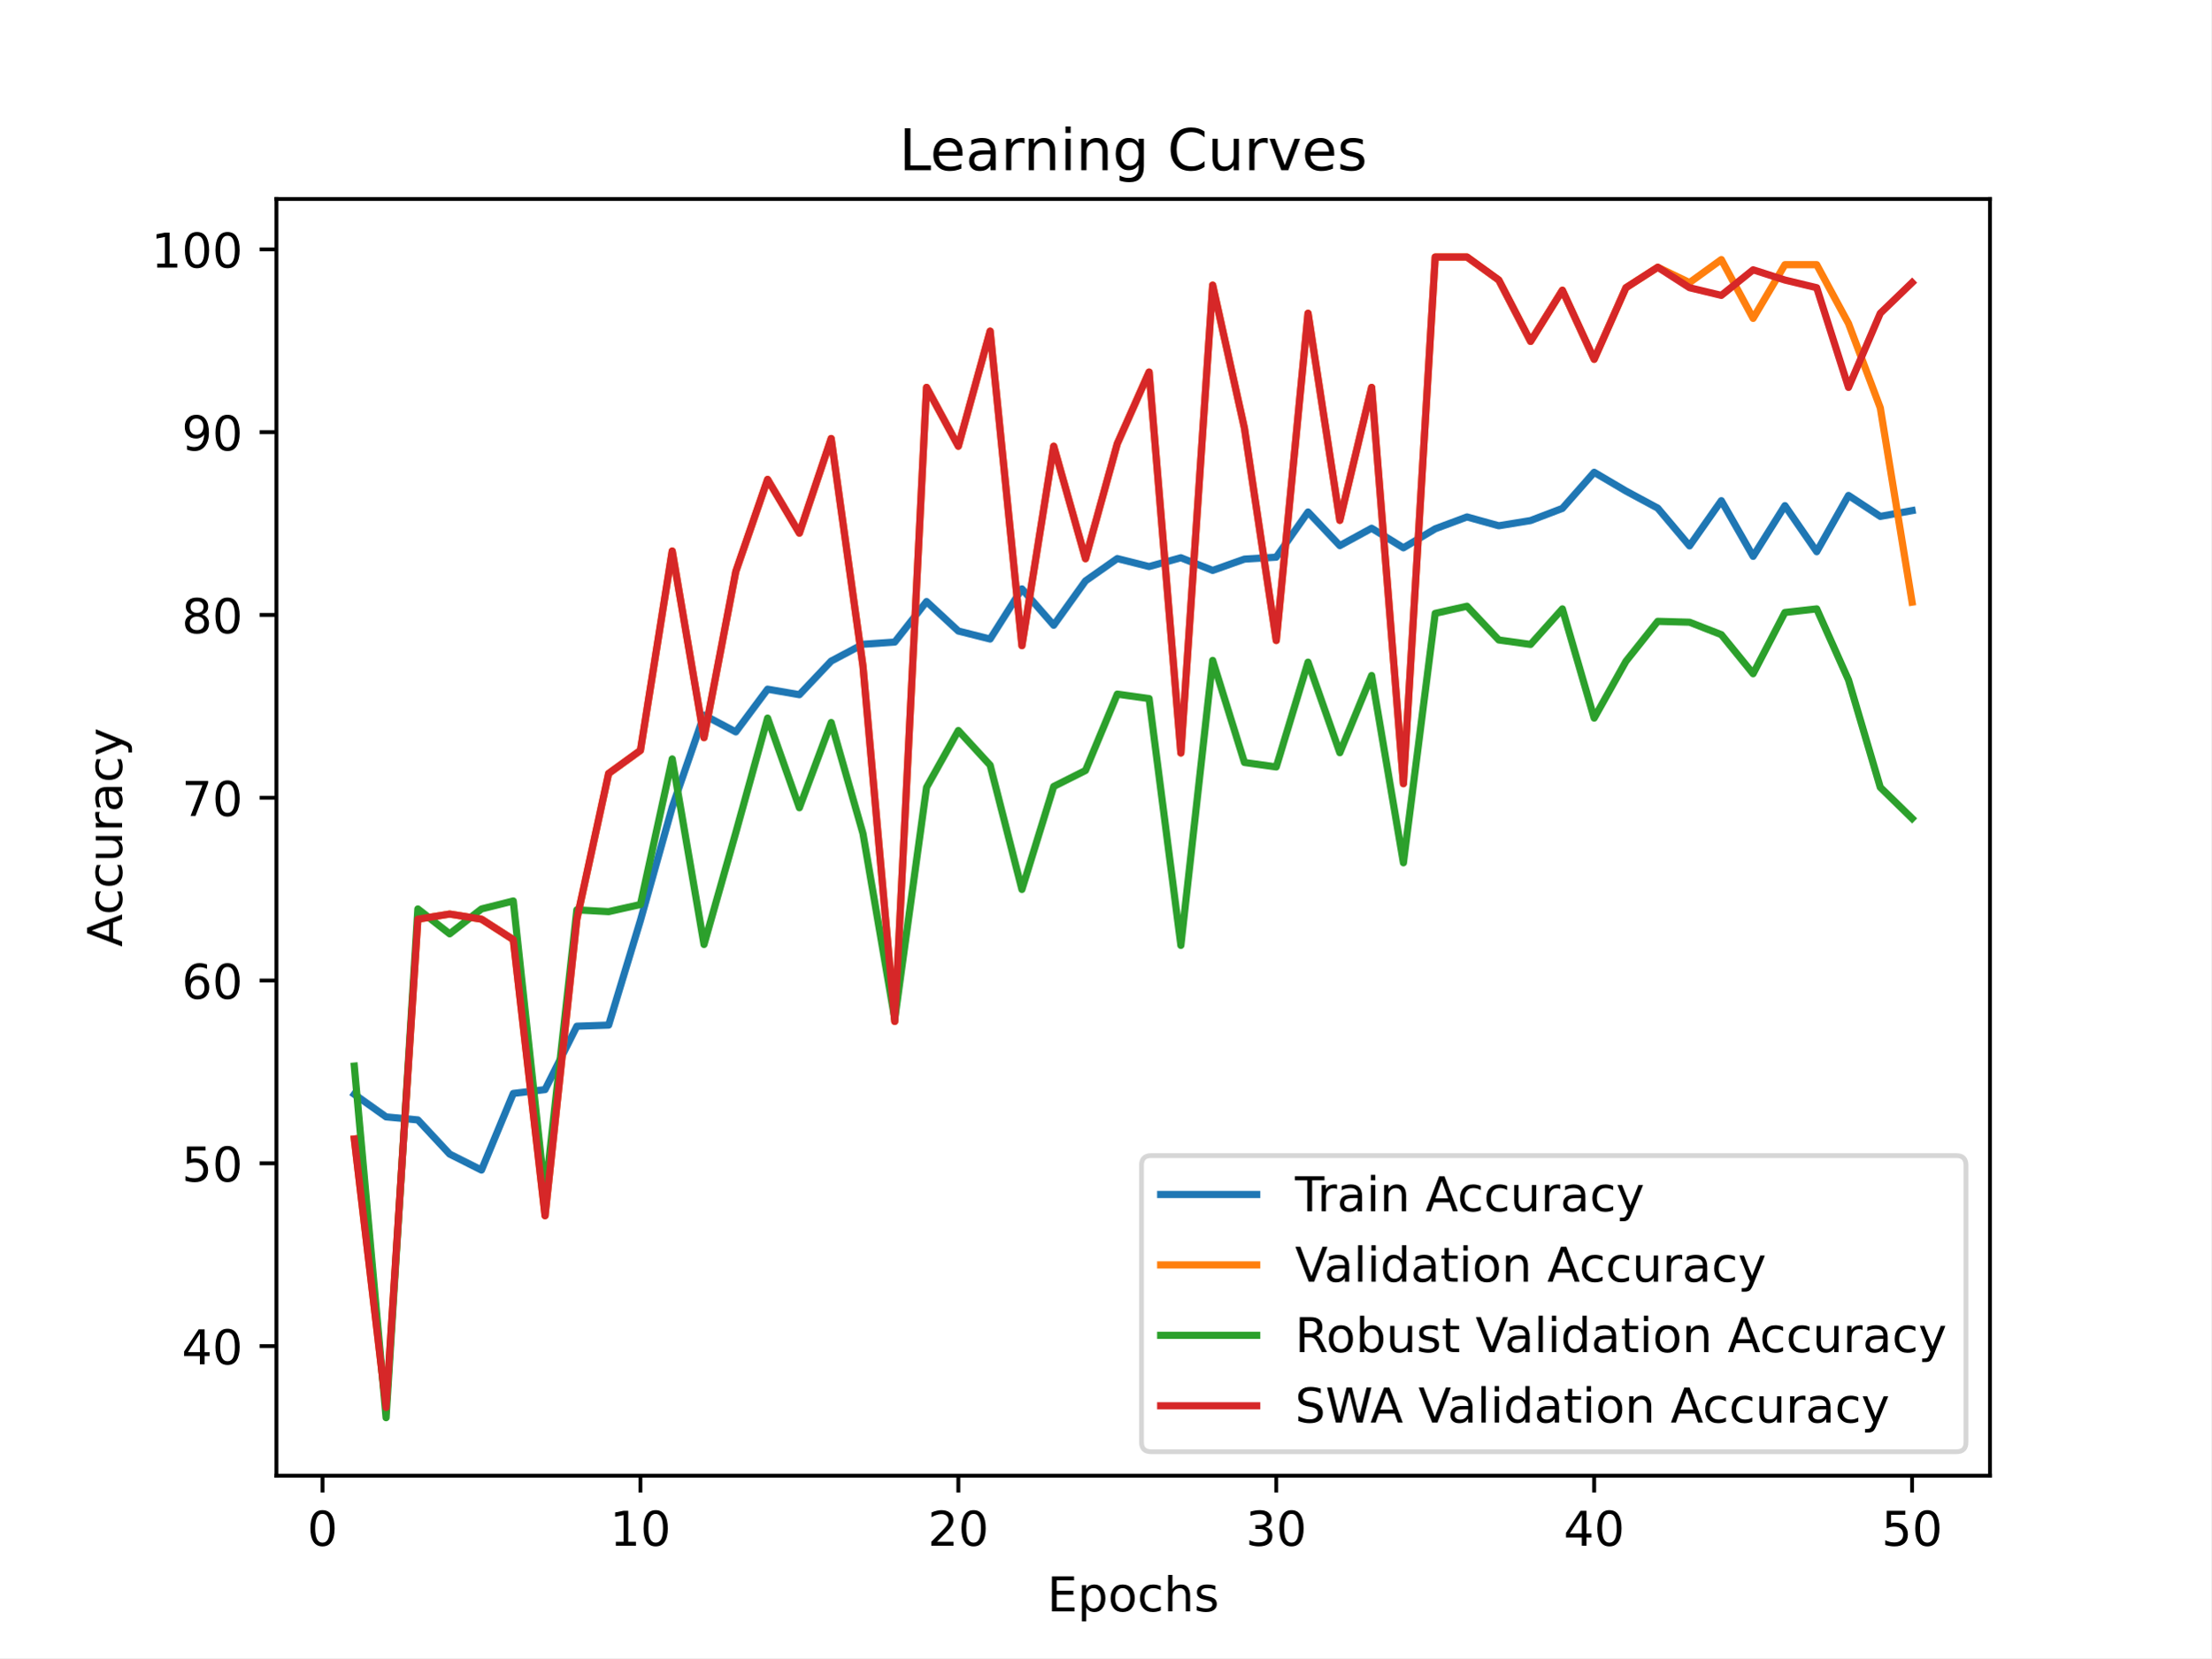
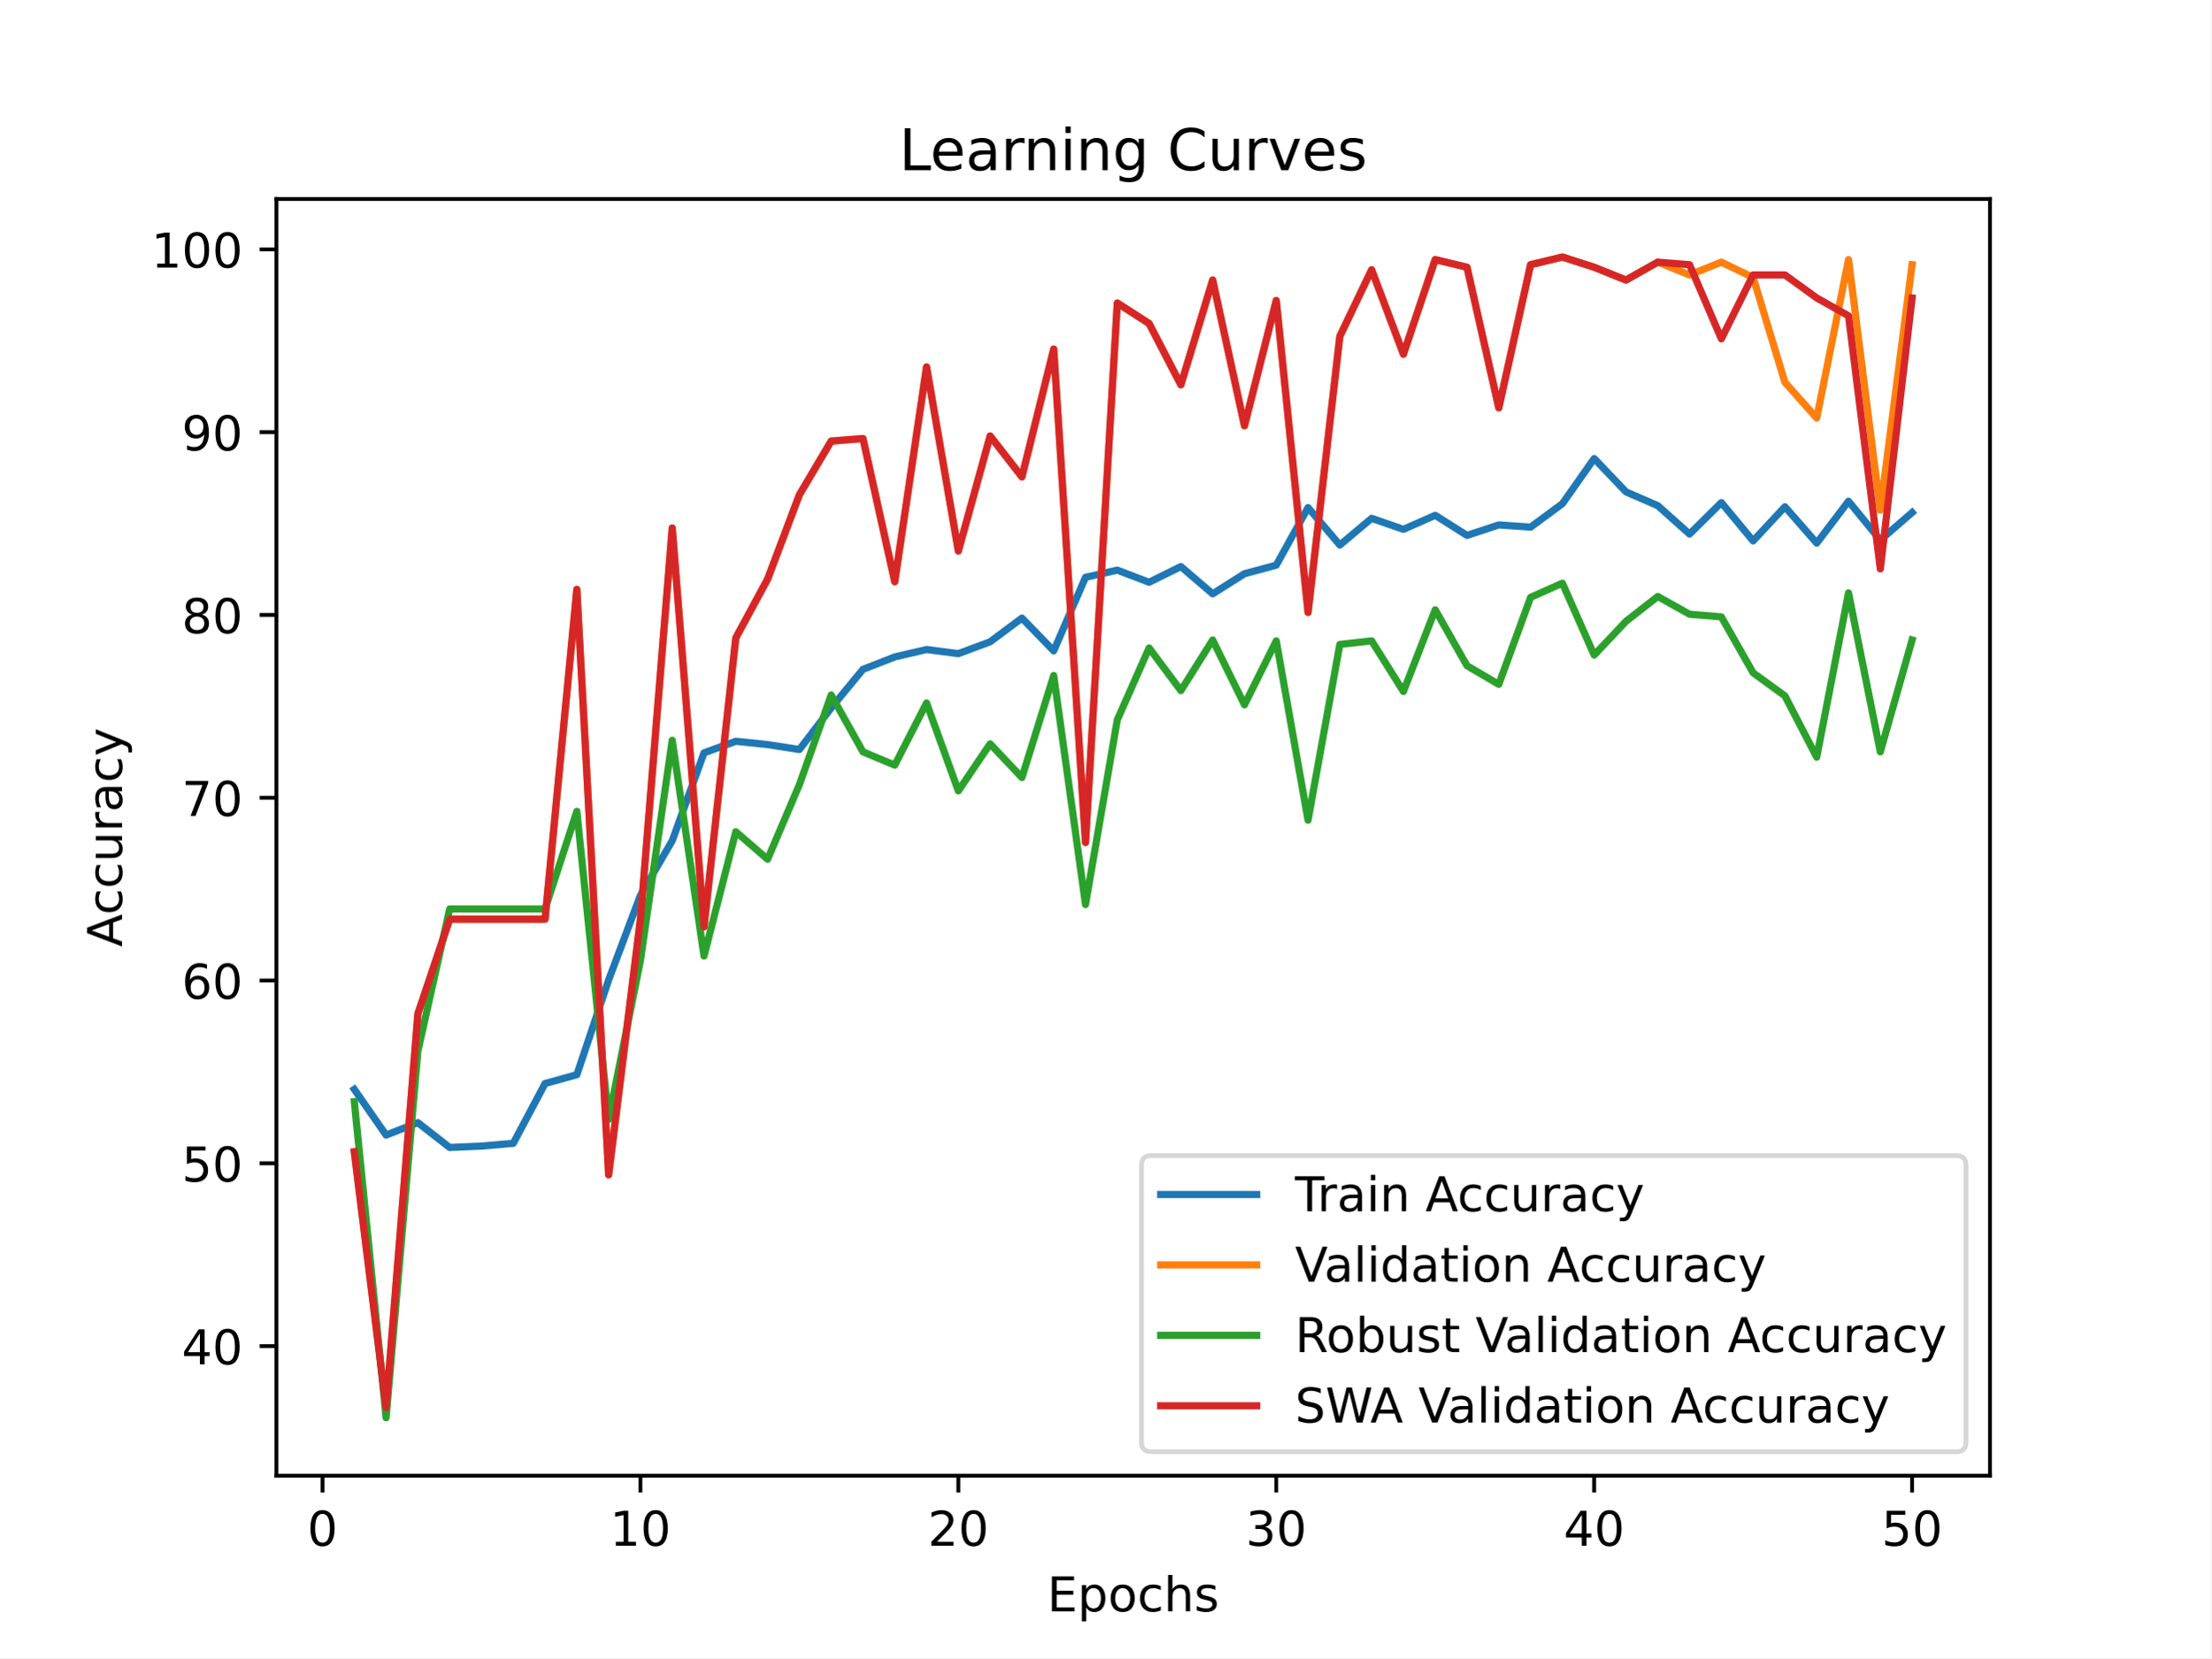
<svg xmlns="http://www.w3.org/2000/svg" xmlns:xlink="http://www.w3.org/1999/xlink" width="460.8pt" height="345.6pt" viewBox="0 0 460.8 345.6" version="1.1">
  <defs>
    <style type="text/css">*{stroke-linejoin: round; stroke-linecap: butt}</style>
  </defs>
  <g id="figure_1">
    <g id="patch_1">
      <path d="M 0 345.6  L 460.8 345.6  L 460.8 0  L 0 0  z " style="fill: #ffffff" />
    </g>
    <g id="axes_1">
      <g id="patch_2">
        <path d="M 57.6 307.584  L 414.72 307.584  L 414.72 41.472  L 57.6 41.472  z " style="fill: #ffffff" />
      </g>
      <g id="matplotlib.axis_1">
        <g id="xtick_1">
          <g id="line2d_1">
            <defs>
-               <path id="m5b31ff981e" d="M 0 0  L 0 3.5  " style="stroke: #000000; stroke-width: 0.8" />
-             </defs>
-             <g>
-               <use xlink:href="#m5b31ff981e" x="67.207" y="307.584" style="stroke: #000000; stroke-width: 0.8" />
+               <path id="m66b3e7a9f7" d="M 0 0  L 0 3.5  " style="stroke: #000000; stroke-width: 0.8" />
+             </defs>
+             <g>
+               <use xlink:href="#m66b3e7a9f7" x="67.207" y="307.584" style="stroke: #000000; stroke-width: 0.8" />
            </g>
          </g>
          <g id="text_1">
            <g transform="translate(64.02587 322.1824) scale(0.1 -0.1)">
              <defs>
                <path id="DejaVuSans-30" d="M 2034 4250  Q 1547 4250 1301 3770  Q 1056 3291 1056 2328  Q 1056 1369 1301 889  Q 1547 409 2034 409  Q 2525 409 2770 889  Q 3016 1369 3016 2328  Q 3016 3291 2770 3770  Q 2525 4250 2034 4250  z M 2034 4750  Q 2819 4750 3233 4129  Q 3647 3509 3647 2328  Q 3647 1150 3233 529  Q 2819 -91 2034 -91  Q 1250 -91 836 529  Q 422 1150 422 2328  Q 422 3509 836 4129  Q 1250 4750 2034 4750  z " transform="scale(0.015625)" />
              </defs>
              <use xlink:href="#DejaVuSans-30" />
            </g>
          </g>
        </g>
        <g id="xtick_2">
          <g id="line2d_2">
            <g>
-               <use xlink:href="#m5b31ff981e" x="133.463" y="307.584" style="stroke: #000000; stroke-width: 0.8" />
+               <use xlink:href="#m66b3e7a9f7" x="133.463" y="307.584" style="stroke: #000000; stroke-width: 0.8" />
            </g>
          </g>
          <g id="text_2">
            <g transform="translate(127.1007 322.1824) scale(0.1 -0.1)">
              <defs>
                <path id="DejaVuSans-31" d="M 794 531  L 1825 531  L 1825 4091  L 703 3866  L 703 4441  L 1819 4666  L 2450 4666  L 2450 531  L 3481 531  L 3481 0  L 794 0  L 794 531  z " transform="scale(0.015625)" />
              </defs>
              <use xlink:href="#DejaVuSans-31" />
              <use xlink:href="#DejaVuSans-30" x="63.623" />
            </g>
          </g>
        </g>
        <g id="xtick_3">
          <g id="line2d_3">
            <g>
-               <use xlink:href="#m5b31ff981e" x="199.719" y="307.584" style="stroke: #000000; stroke-width: 0.8" />
+               <use xlink:href="#m66b3e7a9f7" x="199.719" y="307.584" style="stroke: #000000; stroke-width: 0.8" />
            </g>
          </g>
          <g id="text_3">
            <g transform="translate(193.3567 322.1824) scale(0.1 -0.1)">
              <defs>
                <path id="DejaVuSans-32" d="M 1228 531  L 3431 531  L 3431 0  L 469 0  L 469 531  Q 828 903 1448 1529  Q 2069 2156 2228 2338  Q 2531 2678 2651 2914  Q 2772 3150 2772 3378  Q 2772 3750 2511 3984  Q 2250 4219 1831 4219  Q 1534 4219 1204 4116  Q 875 4013 500 3803  L 500 4441  Q 881 4594 1212 4672  Q 1544 4750 1819 4750  Q 2544 4750 2975 4387  Q 3406 4025 3406 3419  Q 3406 3131 3298 2873  Q 3191 2616 2906 2266  Q 2828 2175 2409 1742  Q 1991 1309 1228 531  z " transform="scale(0.015625)" />
              </defs>
              <use xlink:href="#DejaVuSans-32" />
              <use xlink:href="#DejaVuSans-30" x="63.623" />
            </g>
          </g>
        </g>
        <g id="xtick_4">
          <g id="line2d_4">
            <g>
-               <use xlink:href="#m5b31ff981e" x="265.975" y="307.584" style="stroke: #000000; stroke-width: 0.8" />
+               <use xlink:href="#m66b3e7a9f7" x="265.975" y="307.584" style="stroke: #000000; stroke-width: 0.8" />
            </g>
          </g>
          <g id="text_4">
            <g transform="translate(259.6127 322.1824) scale(0.1 -0.1)">
              <defs>
                <path id="DejaVuSans-33" d="M 2597 2516  Q 3050 2419 3304 2112  Q 3559 1806 3559 1356  Q 3559 666 3084 287  Q 2609 -91 1734 -91  Q 1441 -91 1130 -33  Q 819 25 488 141  L 488 750  Q 750 597 1062 519  Q 1375 441 1716 441  Q 2309 441 2620 675  Q 2931 909 2931 1356  Q 2931 1769 2642 2001  Q 2353 2234 1838 2234  L 1294 2234  L 1294 2753  L 1863 2753  Q 2328 2753 2575 2939  Q 2822 3125 2822 3475  Q 2822 3834 2567 4026  Q 2313 4219 1838 4219  Q 1578 4219 1281 4162  Q 984 4106 628 3988  L 628 4550  Q 988 4650 1302 4700  Q 1616 4750 1894 4750  Q 2613 4750 3031 4423  Q 3450 4097 3450 3541  Q 3450 3153 3228 2886  Q 3006 2619 2597 2516  z " transform="scale(0.015625)" />
              </defs>
              <use xlink:href="#DejaVuSans-33" />
              <use xlink:href="#DejaVuSans-30" x="63.623" />
            </g>
          </g>
        </g>
        <g id="xtick_5">
          <g id="line2d_5">
            <g>
-               <use xlink:href="#m5b31ff981e" x="332.231" y="307.584" style="stroke: #000000; stroke-width: 0.8" />
+               <use xlink:href="#m66b3e7a9f7" x="332.231" y="307.584" style="stroke: #000000; stroke-width: 0.8" />
            </g>
          </g>
          <g id="text_5">
            <g transform="translate(325.8687 322.1824) scale(0.1 -0.1)">
              <defs>
                <path id="DejaVuSans-34" d="M 2419 4116  L 825 1625  L 2419 1625  L 2419 4116  z M 2253 4666  L 3047 4666  L 3047 1625  L 3713 1625  L 3713 1100  L 3047 1100  L 3047 0  L 2419 0  L 2419 1100  L 313 1100  L 313 1709  L 2253 4666  z " transform="scale(0.015625)" />
              </defs>
              <use xlink:href="#DejaVuSans-34" />
              <use xlink:href="#DejaVuSans-30" x="63.623" />
            </g>
          </g>
        </g>
        <g id="xtick_6">
          <g id="line2d_6">
            <g>
-               <use xlink:href="#m5b31ff981e" x="398.487" y="307.584" style="stroke: #000000; stroke-width: 0.8" />
+               <use xlink:href="#m66b3e7a9f7" x="398.487" y="307.584" style="stroke: #000000; stroke-width: 0.8" />
            </g>
          </g>
          <g id="text_6">
            <g transform="translate(392.1248 322.1824) scale(0.1 -0.1)">
              <defs>
                <path id="DejaVuSans-35" d="M 691 4666  L 3169 4666  L 3169 4134  L 1269 4134  L 1269 2991  Q 1406 3038 1543 3061  Q 1681 3084 1819 3084  Q 2600 3084 3056 2656  Q 3513 2228 3513 1497  Q 3513 744 3044 326  Q 2575 -91 1722 -91  Q 1428 -91 1123 -41  Q 819 9 494 109  L 494 744  Q 775 591 1075 516  Q 1375 441 1709 441  Q 2250 441 2565 725  Q 2881 1009 2881 1497  Q 2881 1984 2565 2268  Q 2250 2553 1709 2553  Q 1456 2553 1204 2497  Q 953 2441 691 2322  L 691 4666  z " transform="scale(0.015625)" />
              </defs>
              <use xlink:href="#DejaVuSans-35" />
              <use xlink:href="#DejaVuSans-30" x="63.623" />
            </g>
          </g>
        </g>
        <g id="text_7">
          <g transform="translate(218.2444 335.8606) scale(0.1 -0.1)">
            <defs>
              <path id="DejaVuSans-45" d="M 628 4666  L 3578 4666  L 3578 4134  L 1259 4134  L 1259 2753  L 3481 2753  L 3481 2222  L 1259 2222  L 1259 531  L 3634 531  L 3634 0  L 628 0  L 628 4666  z " transform="scale(0.015625)" />
              <path id="DejaVuSans-70" d="M 1159 525  L 1159 -1331  L 581 -1331  L 581 3500  L 1159 3500  L 1159 2969  Q 1341 3281 1617 3432  Q 1894 3584 2278 3584  Q 2916 3584 3314 3078  Q 3713 2572 3713 1747  Q 3713 922 3314 415  Q 2916 -91 2278 -91  Q 1894 -91 1617 61  Q 1341 213 1159 525  z M 3116 1747  Q 3116 2381 2855 2742  Q 2594 3103 2138 3103  Q 1681 3103 1420 2742  Q 1159 2381 1159 1747  Q 1159 1113 1420 752  Q 1681 391 2138 391  Q 2594 391 2855 752  Q 3116 1113 3116 1747  z " transform="scale(0.015625)" />
              <path id="DejaVuSans-6f" d="M 1959 3097  Q 1497 3097 1228 2736  Q 959 2375 959 1747  Q 959 1119 1226 758  Q 1494 397 1959 397  Q 2419 397 2687 759  Q 2956 1122 2956 1747  Q 2956 2369 2687 2733  Q 2419 3097 1959 3097  z M 1959 3584  Q 2709 3584 3137 3096  Q 3566 2609 3566 1747  Q 3566 888 3137 398  Q 2709 -91 1959 -91  Q 1206 -91 779 398  Q 353 888 353 1747  Q 353 2609 779 3096  Q 1206 3584 1959 3584  z " transform="scale(0.015625)" />
              <path id="DejaVuSans-63" d="M 3122 3366  L 3122 2828  Q 2878 2963 2633 3030  Q 2388 3097 2138 3097  Q 1578 3097 1268 2742  Q 959 2388 959 1747  Q 959 1106 1268 751  Q 1578 397 2138 397  Q 2388 397 2633 464  Q 2878 531 3122 666  L 3122 134  Q 2881 22 2623 -34  Q 2366 -91 2075 -91  Q 1284 -91 818 406  Q 353 903 353 1747  Q 353 2603 823 3093  Q 1294 3584 2113 3584  Q 2378 3584 2631 3529  Q 2884 3475 3122 3366  z " transform="scale(0.015625)" />
              <path id="DejaVuSans-68" d="M 3513 2113  L 3513 0  L 2938 0  L 2938 2094  Q 2938 2591 2744 2837  Q 2550 3084 2163 3084  Q 1697 3084 1428 2787  Q 1159 2491 1159 1978  L 1159 0  L 581 0  L 581 4863  L 1159 4863  L 1159 2956  Q 1366 3272 1645 3428  Q 1925 3584 2291 3584  Q 2894 3584 3203 3211  Q 3513 2838 3513 2113  z " transform="scale(0.015625)" />
              <path id="DejaVuSans-73" d="M 2834 3397  L 2834 2853  Q 2591 2978 2328 3040  Q 2066 3103 1784 3103  Q 1356 3103 1142 2972  Q 928 2841 928 2578  Q 928 2378 1081 2264  Q 1234 2150 1697 2047  L 1894 2003  Q 2506 1872 2764 1633  Q 3022 1394 3022 966  Q 3022 478 2636 193  Q 2250 -91 1575 -91  Q 1294 -91 989 -36  Q 684 19 347 128  L 347 722  Q 666 556 975 473  Q 1284 391 1588 391  Q 1994 391 2212 530  Q 2431 669 2431 922  Q 2431 1156 2273 1281  Q 2116 1406 1581 1522  L 1381 1569  Q 847 1681 609 1914  Q 372 2147 372 2553  Q 372 3047 722 3315  Q 1072 3584 1716 3584  Q 2034 3584 2315 3537  Q 2597 3491 2834 3397  z " transform="scale(0.015625)" />
            </defs>
            <use xlink:href="#DejaVuSans-45" />
            <use xlink:href="#DejaVuSans-70" x="63.184" />
            <use xlink:href="#DejaVuSans-6f" x="126.66" />
            <use xlink:href="#DejaVuSans-63" x="187.842" />
            <use xlink:href="#DejaVuSans-68" x="242.822" />
            <use xlink:href="#DejaVuSans-73" x="306.201" />
          </g>
        </g>
      </g>
      <g id="matplotlib.axis_2">
        <g id="ytick_1">
          <g id="line2d_7">
            <defs>
-               <path id="mf63603512c" d="M 0 0  L -3.5 0  " style="stroke: #000000; stroke-width: 0.8" />
-             </defs>
-             <g>
-               <use xlink:href="#mf63603512c" x="57.6" y="280.573" style="stroke: #000000; stroke-width: 0.8" />
+               <path id="mf207a62ea1" d="M 0 0  L -3.5 0  " style="stroke: #000000; stroke-width: 0.8" />
+             </defs>
+             <g>
+               <use xlink:href="#mf207a62ea1" x="57.6" y="280.573" style="stroke: #000000; stroke-width: 0.8" />
            </g>
          </g>
          <g id="text_8">
            <g transform="translate(37.875 284.3726) scale(0.1 -0.1)">
              <use xlink:href="#DejaVuSans-34" />
              <use xlink:href="#DejaVuSans-30" x="63.623" />
            </g>
          </g>
        </g>
        <g id="ytick_2">
          <g id="line2d_8">
            <g>
-               <use xlink:href="#mf63603512c" x="57.6" y="242.473" style="stroke: #000000; stroke-width: 0.8" />
+               <use xlink:href="#mf207a62ea1" x="57.6" y="242.473" style="stroke: #000000; stroke-width: 0.8" />
            </g>
          </g>
          <g id="text_9">
            <g transform="translate(37.875 246.272) scale(0.1 -0.1)">
              <use xlink:href="#DejaVuSans-35" />
              <use xlink:href="#DejaVuSans-30" x="63.623" />
            </g>
          </g>
        </g>
        <g id="ytick_3">
          <g id="line2d_9">
            <g>
-               <use xlink:href="#mf63603512c" x="57.6" y="204.372" style="stroke: #000000; stroke-width: 0.8" />
+               <use xlink:href="#mf207a62ea1" x="57.6" y="204.372" style="stroke: #000000; stroke-width: 0.8" />
            </g>
          </g>
          <g id="text_10">
            <g transform="translate(37.875 208.1713) scale(0.1 -0.1)">
              <defs>
                <path id="DejaVuSans-36" d="M 2113 2584  Q 1688 2584 1439 2293  Q 1191 2003 1191 1497  Q 1191 994 1439 701  Q 1688 409 2113 409  Q 2538 409 2786 701  Q 3034 994 3034 1497  Q 3034 2003 2786 2293  Q 2538 2584 2113 2584  z M 3366 4563  L 3366 3988  Q 3128 4100 2886 4159  Q 2644 4219 2406 4219  Q 1781 4219 1451 3797  Q 1122 3375 1075 2522  Q 1259 2794 1537 2939  Q 1816 3084 2150 3084  Q 2853 3084 3261 2657  Q 3669 2231 3669 1497  Q 3669 778 3244 343  Q 2819 -91 2113 -91  Q 1303 -91 875 529  Q 447 1150 447 2328  Q 447 3434 972 4092  Q 1497 4750 2381 4750  Q 2619 4750 2861 4703  Q 3103 4656 3366 4563  z " transform="scale(0.015625)" />
              </defs>
              <use xlink:href="#DejaVuSans-36" />
              <use xlink:href="#DejaVuSans-30" x="63.623" />
            </g>
          </g>
        </g>
        <g id="ytick_4">
          <g id="line2d_10">
            <g>
-               <use xlink:href="#mf63603512c" x="57.6" y="166.271" style="stroke: #000000; stroke-width: 0.8" />
+               <use xlink:href="#mf207a62ea1" x="57.6" y="166.271" style="stroke: #000000; stroke-width: 0.8" />
            </g>
          </g>
          <g id="text_11">
            <g transform="translate(37.875 170.0706) scale(0.1 -0.1)">
              <defs>
                <path id="DejaVuSans-37" d="M 525 4666  L 3525 4666  L 3525 4397  L 1831 0  L 1172 0  L 2766 4134  L 525 4134  L 525 4666  z " transform="scale(0.015625)" />
              </defs>
              <use xlink:href="#DejaVuSans-37" />
              <use xlink:href="#DejaVuSans-30" x="63.623" />
            </g>
          </g>
        </g>
        <g id="ytick_5">
          <g id="line2d_11">
            <g>
-               <use xlink:href="#mf63603512c" x="57.6" y="128.171" style="stroke: #000000; stroke-width: 0.8" />
+               <use xlink:href="#mf207a62ea1" x="57.6" y="128.171" style="stroke: #000000; stroke-width: 0.8" />
            </g>
          </g>
          <g id="text_12">
            <g transform="translate(37.875 131.9699) scale(0.1 -0.1)">
              <defs>
                <path id="DejaVuSans-38" d="M 2034 2216  Q 1584 2216 1326 1975  Q 1069 1734 1069 1313  Q 1069 891 1326 650  Q 1584 409 2034 409  Q 2484 409 2743 651  Q 3003 894 3003 1313  Q 3003 1734 2745 1975  Q 2488 2216 2034 2216  z M 1403 2484  Q 997 2584 770 2862  Q 544 3141 544 3541  Q 544 4100 942 4425  Q 1341 4750 2034 4750  Q 2731 4750 3128 4425  Q 3525 4100 3525 3541  Q 3525 3141 3298 2862  Q 3072 2584 2669 2484  Q 3125 2378 3379 2068  Q 3634 1759 3634 1313  Q 3634 634 3220 271  Q 2806 -91 2034 -91  Q 1263 -91 848 271  Q 434 634 434 1313  Q 434 1759 690 2068  Q 947 2378 1403 2484  z M 1172 3481  Q 1172 3119 1398 2916  Q 1625 2713 2034 2713  Q 2441 2713 2670 2916  Q 2900 3119 2900 3481  Q 2900 3844 2670 4047  Q 2441 4250 2034 4250  Q 1625 4250 1398 4047  Q 1172 3844 1172 3481  z " transform="scale(0.015625)" />
              </defs>
              <use xlink:href="#DejaVuSans-38" />
              <use xlink:href="#DejaVuSans-30" x="63.623" />
            </g>
          </g>
        </g>
        <g id="ytick_6">
          <g id="line2d_12">
            <g>
-               <use xlink:href="#mf63603512c" x="57.6" y="90.07" style="stroke: #000000; stroke-width: 0.8" />
+               <use xlink:href="#mf207a62ea1" x="57.6" y="90.07" style="stroke: #000000; stroke-width: 0.8" />
            </g>
          </g>
          <g id="text_13">
            <g transform="translate(37.875 93.86926) scale(0.1 -0.1)">
              <defs>
                <path id="DejaVuSans-39" d="M 703 97  L 703 672  Q 941 559 1184 500  Q 1428 441 1663 441  Q 2288 441 2617 861  Q 2947 1281 2994 2138  Q 2813 1869 2534 1725  Q 2256 1581 1919 1581  Q 1219 1581 811 2004  Q 403 2428 403 3163  Q 403 3881 828 4315  Q 1253 4750 1959 4750  Q 2769 4750 3195 4129  Q 3622 3509 3622 2328  Q 3622 1225 3098 567  Q 2575 -91 1691 -91  Q 1453 -91 1209 -44  Q 966 3 703 97  z M 1959 2075  Q 2384 2075 2632 2365  Q 2881 2656 2881 3163  Q 2881 3666 2632 3958  Q 2384 4250 1959 4250  Q 1534 4250 1286 3958  Q 1038 3666 1038 3163  Q 1038 2656 1286 2365  Q 1534 2075 1959 2075  z " transform="scale(0.015625)" />
              </defs>
              <use xlink:href="#DejaVuSans-39" />
              <use xlink:href="#DejaVuSans-30" x="63.623" />
            </g>
          </g>
        </g>
        <g id="ytick_7">
          <g id="line2d_13">
            <g>
-               <use xlink:href="#mf63603512c" x="57.6" y="51.969" style="stroke: #000000; stroke-width: 0.8" />
+               <use xlink:href="#mf207a62ea1" x="57.6" y="51.969" style="stroke: #000000; stroke-width: 0.8" />
            </g>
          </g>
          <g id="text_14">
            <g transform="translate(31.5125 55.76859) scale(0.1 -0.1)">
              <use xlink:href="#DejaVuSans-31" />
              <use xlink:href="#DejaVuSans-30" x="63.623" />
              <use xlink:href="#DejaVuSans-30" x="127.246" />
            </g>
          </g>
        </g>
        <g id="text_15">
          <g transform="translate(25.43281 197.3561) rotate(-90) scale(0.1 -0.1)">
            <defs>
              <path id="DejaVuSans-41" d="M 2188 4044  L 1331 1722  L 3047 1722  L 2188 4044  z M 1831 4666  L 2547 4666  L 4325 0  L 3669 0  L 3244 1197  L 1141 1197  L 716 0  L 50 0  L 1831 4666  z " transform="scale(0.015625)" />
              <path id="DejaVuSans-75" d="M 544 1381  L 544 3500  L 1119 3500  L 1119 1403  Q 1119 906 1312 657  Q 1506 409 1894 409  Q 2359 409 2629 706  Q 2900 1003 2900 1516  L 2900 3500  L 3475 3500  L 3475 0  L 2900 0  L 2900 538  Q 2691 219 2414 64  Q 2138 -91 1772 -91  Q 1169 -91 856 284  Q 544 659 544 1381  z M 1991 3584  L 1991 3584  z " transform="scale(0.015625)" />
              <path id="DejaVuSans-72" d="M 2631 2963  Q 2534 3019 2420 3045  Q 2306 3072 2169 3072  Q 1681 3072 1420 2755  Q 1159 2438 1159 1844  L 1159 0  L 581 0  L 581 3500  L 1159 3500  L 1159 2956  Q 1341 3275 1631 3429  Q 1922 3584 2338 3584  Q 2397 3584 2469 3576  Q 2541 3569 2628 3553  L 2631 2963  z " transform="scale(0.015625)" />
              <path id="DejaVuSans-61" d="M 2194 1759  Q 1497 1759 1228 1600  Q 959 1441 959 1056  Q 959 750 1161 570  Q 1363 391 1709 391  Q 2188 391 2477 730  Q 2766 1069 2766 1631  L 2766 1759  L 2194 1759  z M 3341 1997  L 3341 0  L 2766 0  L 2766 531  Q 2569 213 2275 61  Q 1981 -91 1556 -91  Q 1019 -91 701 211  Q 384 513 384 1019  Q 384 1609 779 1909  Q 1175 2209 1959 2209  L 2766 2209  L 2766 2266  Q 2766 2663 2505 2880  Q 2244 3097 1772 3097  Q 1472 3097 1187 3025  Q 903 2953 641 2809  L 641 3341  Q 956 3463 1253 3523  Q 1550 3584 1831 3584  Q 2591 3584 2966 3190  Q 3341 2797 3341 1997  z " transform="scale(0.015625)" />
              <path id="DejaVuSans-79" d="M 2059 -325  Q 1816 -950 1584 -1140  Q 1353 -1331 966 -1331  L 506 -1331  L 506 -850  L 844 -850  Q 1081 -850 1212 -737  Q 1344 -625 1503 -206  L 1606 56  L 191 3500  L 800 3500  L 1894 763  L 2988 3500  L 3597 3500  L 2059 -325  z " transform="scale(0.015625)" />
            </defs>
            <use xlink:href="#DejaVuSans-41" />
            <use xlink:href="#DejaVuSans-63" x="66.658" />
            <use xlink:href="#DejaVuSans-63" x="121.639" />
            <use xlink:href="#DejaVuSans-75" x="176.619" />
            <use xlink:href="#DejaVuSans-72" x="239.998" />
            <use xlink:href="#DejaVuSans-61" x="281.111" />
            <use xlink:href="#DejaVuSans-63" x="342.391" />
            <use xlink:href="#DejaVuSans-79" x="397.371" />
          </g>
        </g>
      </g>
      <g id="line2d_14">
-         <path d="M 73.833 228.084  L 80.458 232.794  L 87.084 233.426  L 93.71 240.548  L 100.335 243.88  L 106.961 227.911  L 113.586 227.107  L 120.212 213.896  L 126.838 213.666  L 133.463 191.838  L 140.089 168.23  L 146.714 149.045  L 153.34 152.549  L 159.966 143.645  L 166.591 144.794  L 173.217 137.786  L 179.842 134.282  L 186.468 133.823  L 193.094 125.379  L 199.719 131.525  L 206.345 133.191  L 212.97 122.737  L 219.596 130.319  L 226.222 121.071  L 232.847 116.418  L 239.473 118.084  L 246.098 116.246  L 252.724 118.888  L 259.35 116.533  L 265.975 116.131  L 272.601 106.711  L 279.226 113.719  L 285.852 110.1  L 292.478 114.178  L 299.103 110.215  L 305.729 107.745  L 312.354 109.583  L 318.98 108.491  L 325.606 105.964  L 332.231 98.439  L 338.857 102.345  L 345.482 105.907  L 352.108 113.776  L 358.734 104.356  L 365.359 115.959  L 371.985 105.39  L 378.61 114.982  L 385.236 103.264  L 391.862 107.63  L 398.487 106.424  " clip-path="url(#pbd151f30ce)" style="fill: none; stroke: #1f77b4; stroke-width: 1.5; stroke-linecap: square" />
+         <path d="M 73.833 227.05  L 80.458 236.585  L 87.084 234  L 93.71 239.17  L 100.335 238.883  L 106.961 238.308  L 113.586 225.844  L 120.212 224.005  L 126.838 204.246  L 133.463 186.611  L 140.089 175.238  L 146.714 156.914  L 153.34 154.502  L 159.966 155.191  L 166.591 156.225  L 173.217 147.551  L 179.842 139.51  L 186.468 136.925  L 193.094 135.374  L 199.719 136.235  L 206.345 133.765  L 212.97 128.826  L 219.596 135.661  L 226.222 120.324  L 232.847 118.831  L 239.473 121.358  L 246.098 118.084  L 252.724 123.771  L 259.35 119.578  L 265.975 117.797  L 272.601 105.792  L 279.226 113.604  L 285.852 108.032  L 292.478 110.33  L 299.103 107.4  L 305.729 111.593  L 312.354 109.41  L 318.98 109.87  L 325.606 104.987  L 332.231 95.567  L 338.857 102.518  L 345.482 105.39  L 352.108 111.306  L 358.734 104.758  L 365.359 112.742  L 371.985 105.619  L 378.61 113.202  L 385.236 104.471  L 391.862 112.57  L 398.487 106.826  " clip-path="url(#p0233d2d35d)" style="fill: none; stroke: #1f77b4; stroke-width: 1.5; stroke-linecap: square" />
      </g>
      <g id="line2d_15">
-         <path d="M 73.833 237.41  L 80.458 293.362  L 87.084 191.583  L 93.71 190.517  L 100.335 191.583  L 106.961 195.846  L 113.586 253.397  L 120.212 191.583  L 126.838 161.209  L 133.463 156.413  L 140.089 114.849  L 146.714 153.749  L 153.34 119.112  L 159.966 99.928  L 166.591 111.119  L 173.217 91.402  L 179.842 138.828  L 186.468 212.898  L 193.094 80.745  L 199.719 93.001  L 206.345 69.021  L 212.97 134.565  L 219.596 93.001  L 226.222 116.447  L 232.847 92.468  L 239.473 77.547  L 246.098 156.946  L 252.724 59.43  L 259.35 89.271  L 265.975 133.499  L 272.601 65.291  L 279.226 108.454  L 285.852 80.745  L 292.478 163.341  L 299.103 53.568  L 305.729 53.568  L 312.354 58.364  L 318.98 71.153  L 325.606 60.495  L 332.231 74.883  L 338.857 59.963  L 345.482 55.7  L 352.108 58.897  L 358.734 54.101  L 365.359 66.357  L 371.985 55.167  L 378.61 55.167  L 385.236 67.423  L 391.862 85.008  L 398.487 125.506  " clip-path="url(#pbd151f30ce)" style="fill: none; stroke: #ff7f0e; stroke-width: 1.5; stroke-linecap: square" />
+         <path d="M 73.833 240.075  L 80.458 293.362  L 87.084 211.299  L 93.71 191.583  L 100.335 191.583  L 106.961 191.583  L 113.586 191.583  L 120.212 122.842  L 126.838 244.871  L 133.463 191.583  L 140.089 110.053  L 146.714 193.182  L 153.34 132.967  L 159.966 120.71  L 166.591 103.126  L 173.217 91.935  L 179.842 91.402  L 186.468 121.243  L 193.094 76.482  L 199.719 114.849  L 206.345 90.869  L 212.97 99.395  L 219.596 72.752  L 226.222 175.597  L 232.847 63.16  L 239.473 67.423  L 246.098 80.212  L 252.724 58.364  L 259.35 88.738  L 265.975 62.627  L 272.601 127.638  L 279.226 70.087  L 285.852 56.232  L 292.478 73.817  L 299.103 54.101  L 305.729 55.7  L 312.354 85.008  L 318.98 55.167  L 325.606 53.568  L 332.231 55.7  L 338.857 58.364  L 345.482 54.634  L 352.108 57.298  L 358.734 54.634  L 365.359 57.831  L 371.985 79.679  L 378.61 87.139  L 385.236 54.101  L 391.862 106.323  L 398.487 55.167  " clip-path="url(#p0233d2d35d)" style="fill: none; stroke: #ff7f0e; stroke-width: 1.5; stroke-linecap: square" />
      </g>
      <g id="line2d_16">
-         <path d="M 73.833 222.21  L 80.458 295.488  L 87.084 189.457  L 93.71 194.639  L 100.335 189.457  L 106.961 187.792  L 113.586 249.042  L 120.212 189.643  L 126.838 190.013  L 133.463 188.532  L 140.089 158.185  L 146.714 196.859  L 153.34 173.544  L 159.966 149.673  L 166.591 168.362  L 173.217 150.598  L 179.842 173.729  L 186.468 212.403  L 193.094 164.106  L 199.719 152.264  L 206.345 159.48  L 212.97 185.386  L 219.596 163.921  L 226.222 160.591  L 232.847 144.677  L 239.473 145.602  L 246.098 197.044  L 252.724 137.645  L 259.35 158.925  L 265.975 159.85  L 272.601 138.015  L 279.226 156.89  L 285.852 140.791  L 292.478 179.835  L 299.103 127.838  L 305.729 126.357  L 312.354 133.389  L 318.98 134.314  L 325.606 126.912  L 332.231 149.673  L 338.857 137.83  L 345.482 129.503  L 352.108 129.688  L 358.734 132.279  L 365.359 140.421  L 371.985 127.653  L 378.61 126.912  L 385.236 141.716  L 391.862 164.106  L 398.487 170.583  " clip-path="url(#pbd151f30ce)" style="fill: none; stroke: #2ca02c; stroke-width: 1.5; stroke-linecap: square" />
+         <path d="M 73.833 229.612  L 80.458 295.488  L 87.084 219.065  L 93.71 189.457  L 100.335 189.457  L 106.961 189.457  L 113.586 189.457  L 120.212 169.103  L 126.838 233.313  L 133.463 200.19  L 140.089 154.299  L 146.714 199.265  L 153.34 173.359  L 159.966 179.095  L 166.591 163.551  L 173.217 144.862  L 179.842 156.705  L 186.468 159.48  L 193.094 146.527  L 199.719 164.847  L 206.345 155.039  L 212.97 162.071  L 219.596 140.791  L 226.222 188.532  L 232.847 150.043  L 239.473 135.054  L 246.098 143.937  L 252.724 133.389  L 259.35 146.897  L 265.975 133.574  L 272.601 170.953  L 279.226 134.314  L 285.852 133.574  L 292.478 144.122  L 299.103 127.097  L 305.729 138.755  L 312.354 142.641  L 318.98 124.507  L 325.606 121.546  L 332.231 136.535  L 338.857 129.503  L 345.482 124.322  L 352.108 128.023  L 358.734 128.578  L 365.359 140.236  L 371.985 145.047  L 378.61 157.815  L 385.236 123.582  L 391.862 156.705  L 398.487 133.389  " clip-path="url(#p0233d2d35d)" style="fill: none; stroke: #2ca02c; stroke-width: 1.5; stroke-linecap: square" />
      </g>
      <g id="line2d_17">
-         <path d="M 73.833 237.41  L 80.458 293.362  L 87.084 191.583  L 93.71 190.517  L 100.335 191.583  L 106.961 195.846  L 113.586 253.397  L 120.212 191.583  L 126.838 161.209  L 133.463 156.413  L 140.089 114.849  L 146.714 153.749  L 153.34 119.112  L 159.966 99.928  L 166.591 111.119  L 173.217 91.402  L 179.842 138.828  L 186.468 212.898  L 193.094 80.745  L 199.719 93.001  L 206.345 69.021  L 212.97 134.565  L 219.596 93.001  L 226.222 116.447  L 232.847 92.468  L 239.473 77.547  L 246.098 156.946  L 252.724 59.43  L 259.35 89.271  L 265.975 133.499  L 272.601 65.291  L 279.226 108.454  L 285.852 80.745  L 292.478 163.341  L 299.103 53.568  L 305.729 53.568  L 312.354 58.364  L 318.98 71.153  L 325.606 60.495  L 332.231 74.883  L 338.857 59.963  L 345.482 55.7  L 352.108 59.963  L 358.734 61.561  L 365.359 56.232  L 371.985 58.364  L 378.61 59.963  L 385.236 80.745  L 391.862 65.291  L 398.487 58.897  " clip-path="url(#pbd151f30ce)" style="fill: none; stroke: #d62728; stroke-width: 1.5; stroke-linecap: square" />
+         <path d="M 73.833 240.075  L 80.458 293.362  L 87.084 211.299  L 93.71 191.583  L 100.335 191.583  L 106.961 191.583  L 113.586 191.583  L 120.212 122.842  L 126.838 244.871  L 133.463 191.583  L 140.089 110.053  L 146.714 193.182  L 153.34 132.967  L 159.966 120.71  L 166.591 103.126  L 173.217 91.935  L 179.842 91.402  L 186.468 121.243  L 193.094 76.482  L 199.719 114.849  L 206.345 90.869  L 212.97 99.395  L 219.596 72.752  L 226.222 175.597  L 232.847 63.16  L 239.473 67.423  L 246.098 80.212  L 252.724 58.364  L 259.35 88.738  L 265.975 62.627  L 272.601 127.638  L 279.226 70.087  L 285.852 56.232  L 292.478 73.817  L 299.103 54.101  L 305.729 55.7  L 312.354 85.008  L 318.98 55.167  L 325.606 53.568  L 332.231 55.7  L 338.857 58.364  L 345.482 54.634  L 352.108 55.167  L 358.734 70.62  L 365.359 57.298  L 371.985 57.298  L 378.61 62.094  L 385.236 65.824  L 391.862 118.579  L 398.487 62.094  " clip-path="url(#p0233d2d35d)" style="fill: none; stroke: #d62728; stroke-width: 1.5; stroke-linecap: square" />
      </g>
      <g id="patch_3">
        <path d="M 57.6 307.584  L 57.6 41.472  " style="fill: none; stroke: #000000; stroke-width: 0.8; stroke-linejoin: miter; stroke-linecap: square" />
      </g>
      <g id="patch_4">
        <path d="M 414.72 307.584  L 414.72 41.472  " style="fill: none; stroke: #000000; stroke-width: 0.8; stroke-linejoin: miter; stroke-linecap: square" />
      </g>
      <g id="patch_5">
        <path d="M 57.6 307.584  L 414.72 307.584  " style="fill: none; stroke: #000000; stroke-width: 0.8; stroke-linejoin: miter; stroke-linecap: square" />
      </g>
      <g id="patch_6">
        <path d="M 57.6 41.472  L 414.72 41.472  " style="fill: none; stroke: #000000; stroke-width: 0.8; stroke-linejoin: miter; stroke-linecap: square" />
      </g>
      <g id="text_16">
        <g transform="translate(187.3762 35.472) scale(0.12 -0.12)">
          <defs>
            <path id="DejaVuSans-4c" d="M 628 4666  L 1259 4666  L 1259 531  L 3531 531  L 3531 0  L 628 0  L 628 4666  z " transform="scale(0.015625)" />
            <path id="DejaVuSans-65" d="M 3597 1894  L 3597 1613  L 953 1613  Q 991 1019 1311 708  Q 1631 397 2203 397  Q 2534 397 2845 478  Q 3156 559 3463 722  L 3463 178  Q 3153 47 2828 -22  Q 2503 -91 2169 -91  Q 1331 -91 842 396  Q 353 884 353 1716  Q 353 2575 817 3079  Q 1281 3584 2069 3584  Q 2775 3584 3186 3129  Q 3597 2675 3597 1894  z M 3022 2063  Q 3016 2534 2758 2815  Q 2500 3097 2075 3097  Q 1594 3097 1305 2825  Q 1016 2553 972 2059  L 3022 2063  z " transform="scale(0.015625)" />
            <path id="DejaVuSans-6e" d="M 3513 2113  L 3513 0  L 2938 0  L 2938 2094  Q 2938 2591 2744 2837  Q 2550 3084 2163 3084  Q 1697 3084 1428 2787  Q 1159 2491 1159 1978  L 1159 0  L 581 0  L 581 3500  L 1159 3500  L 1159 2956  Q 1366 3272 1645 3428  Q 1925 3584 2291 3584  Q 2894 3584 3203 3211  Q 3513 2838 3513 2113  z " transform="scale(0.015625)" />
            <path id="DejaVuSans-69" d="M 603 3500  L 1178 3500  L 1178 0  L 603 0  L 603 3500  z M 603 4863  L 1178 4863  L 1178 4134  L 603 4134  L 603 4863  z " transform="scale(0.015625)" />
            <path id="DejaVuSans-67" d="M 2906 1791  Q 2906 2416 2648 2759  Q 2391 3103 1925 3103  Q 1463 3103 1205 2759  Q 947 2416 947 1791  Q 947 1169 1205 825  Q 1463 481 1925 481  Q 2391 481 2648 825  Q 2906 1169 2906 1791  z M 3481 434  Q 3481 -459 3084 -895  Q 2688 -1331 1869 -1331  Q 1566 -1331 1297 -1286  Q 1028 -1241 775 -1147  L 775 -588  Q 1028 -725 1275 -790  Q 1522 -856 1778 -856  Q 2344 -856 2625 -561  Q 2906 -266 2906 331  L 2906 616  Q 2728 306 2450 153  Q 2172 0 1784 0  Q 1141 0 747 490  Q 353 981 353 1791  Q 353 2603 747 3093  Q 1141 3584 1784 3584  Q 2172 3584 2450 3431  Q 2728 3278 2906 2969  L 2906 3500  L 3481 3500  L 3481 434  z " transform="scale(0.015625)" />
            <path id="DejaVuSans-20" transform="scale(0.015625)" />
            <path id="DejaVuSans-43" d="M 4122 4306  L 4122 3641  Q 3803 3938 3442 4084  Q 3081 4231 2675 4231  Q 1875 4231 1450 3742  Q 1025 3253 1025 2328  Q 1025 1406 1450 917  Q 1875 428 2675 428  Q 3081 428 3442 575  Q 3803 722 4122 1019  L 4122 359  Q 3791 134 3420 21  Q 3050 -91 2638 -91  Q 1578 -91 968 557  Q 359 1206 359 2328  Q 359 3453 968 4101  Q 1578 4750 2638 4750  Q 3056 4750 3426 4639  Q 3797 4528 4122 4306  z " transform="scale(0.015625)" />
            <path id="DejaVuSans-76" d="M 191 3500  L 800 3500  L 1894 563  L 2988 3500  L 3597 3500  L 2284 0  L 1503 0  L 191 3500  z " transform="scale(0.015625)" />
          </defs>
          <use xlink:href="#DejaVuSans-4c" />
          <use xlink:href="#DejaVuSans-65" x="53.963" />
          <use xlink:href="#DejaVuSans-61" x="115.486" />
          <use xlink:href="#DejaVuSans-72" x="176.766" />
          <use xlink:href="#DejaVuSans-6e" x="216.129" />
          <use xlink:href="#DejaVuSans-69" x="279.508" />
          <use xlink:href="#DejaVuSans-6e" x="307.291" />
          <use xlink:href="#DejaVuSans-67" x="370.67" />
          <use xlink:href="#DejaVuSans-20" x="434.146" />
          <use xlink:href="#DejaVuSans-43" x="465.934" />
          <use xlink:href="#DejaVuSans-75" x="535.758" />
          <use xlink:href="#DejaVuSans-72" x="599.137" />
          <use xlink:href="#DejaVuSans-76" x="640.25" />
          <use xlink:href="#DejaVuSans-65" x="699.43" />
          <use xlink:href="#DejaVuSans-73" x="760.953" />
        </g>
      </g>
      <g id="legend_1">
        <g id="patch_7">
          <path d="M 239.893 302.584  L 407.72 302.584  Q 409.72 302.584 409.72 300.584  L 409.72 242.871  Q 409.72 240.871 407.72 240.871  L 239.893 240.871  Q 237.893 240.871 237.893 242.871  L 237.893 300.584  Q 237.893 302.584 239.893 302.584  z " style="fill: #ffffff; opacity: 0.8; stroke: #cccccc; stroke-linejoin: miter" />
        </g>
        <g id="line2d_18">
          <path d="M 241.893 248.97  L 251.893 248.97  L 261.893 248.97  " style="fill: none; stroke: #1f77b4; stroke-width: 1.5; stroke-linecap: square" />
        </g>
        <g id="text_17">
          <g transform="translate(269.8934 252.4699) scale(0.1 -0.1)">
            <defs>
              <path id="DejaVuSans-54" d="M -19 4666  L 3928 4666  L 3928 4134  L 2272 4134  L 2272 0  L 1638 0  L 1638 4134  L -19 4134  L -19 4666  z " transform="scale(0.015625)" />
            </defs>
            <use xlink:href="#DejaVuSans-54" />
            <use xlink:href="#DejaVuSans-72" x="46.334" />
            <use xlink:href="#DejaVuSans-61" x="87.447" />
            <use xlink:href="#DejaVuSans-69" x="148.727" />
            <use xlink:href="#DejaVuSans-6e" x="176.51" />
            <use xlink:href="#DejaVuSans-20" x="239.889" />
            <use xlink:href="#DejaVuSans-41" x="271.676" />
            <use xlink:href="#DejaVuSans-63" x="338.334" />
            <use xlink:href="#DejaVuSans-63" x="393.314" />
            <use xlink:href="#DejaVuSans-75" x="448.295" />
            <use xlink:href="#DejaVuSans-72" x="511.674" />
            <use xlink:href="#DejaVuSans-61" x="552.787" />
            <use xlink:href="#DejaVuSans-63" x="614.066" />
            <use xlink:href="#DejaVuSans-79" x="669.047" />
          </g>
        </g>
        <g id="line2d_19">
          <path d="M 241.893 263.648  L 251.893 263.648  L 261.893 263.648  " style="fill: none; stroke: #ff7f0e; stroke-width: 1.5; stroke-linecap: square" />
        </g>
        <g id="text_18">
          <g transform="translate(269.8934 267.1481) scale(0.1 -0.1)">
            <defs>
              <path id="DejaVuSans-56" d="M 1831 0  L 50 4666  L 709 4666  L 2188 738  L 3669 4666  L 4325 4666  L 2547 0  L 1831 0  z " transform="scale(0.015625)" />
              <path id="DejaVuSans-6c" d="M 603 4863  L 1178 4863  L 1178 0  L 603 0  L 603 4863  z " transform="scale(0.015625)" />
              <path id="DejaVuSans-64" d="M 2906 2969  L 2906 4863  L 3481 4863  L 3481 0  L 2906 0  L 2906 525  Q 2725 213 2448 61  Q 2172 -91 1784 -91  Q 1150 -91 751 415  Q 353 922 353 1747  Q 353 2572 751 3078  Q 1150 3584 1784 3584  Q 2172 3584 2448 3432  Q 2725 3281 2906 2969  z M 947 1747  Q 947 1113 1208 752  Q 1469 391 1925 391  Q 2381 391 2643 752  Q 2906 1113 2906 1747  Q 2906 2381 2643 2742  Q 2381 3103 1925 3103  Q 1469 3103 1208 2742  Q 947 2381 947 1747  z " transform="scale(0.015625)" />
              <path id="DejaVuSans-74" d="M 1172 4494  L 1172 3500  L 2356 3500  L 2356 3053  L 1172 3053  L 1172 1153  Q 1172 725 1289 603  Q 1406 481 1766 481  L 2356 481  L 2356 0  L 1766 0  Q 1100 0 847 248  Q 594 497 594 1153  L 594 3053  L 172 3053  L 172 3500  L 594 3500  L 594 4494  L 1172 4494  z " transform="scale(0.015625)" />
            </defs>
            <use xlink:href="#DejaVuSans-56" />
            <use xlink:href="#DejaVuSans-61" x="60.658" />
            <use xlink:href="#DejaVuSans-6c" x="121.938" />
            <use xlink:href="#DejaVuSans-69" x="149.721" />
            <use xlink:href="#DejaVuSans-64" x="177.504" />
            <use xlink:href="#DejaVuSans-61" x="240.98" />
            <use xlink:href="#DejaVuSans-74" x="302.26" />
            <use xlink:href="#DejaVuSans-69" x="341.469" />
            <use xlink:href="#DejaVuSans-6f" x="369.252" />
            <use xlink:href="#DejaVuSans-6e" x="430.434" />
            <use xlink:href="#DejaVuSans-20" x="493.812" />
            <use xlink:href="#DejaVuSans-41" x="525.6" />
            <use xlink:href="#DejaVuSans-63" x="592.258" />
            <use xlink:href="#DejaVuSans-63" x="647.238" />
            <use xlink:href="#DejaVuSans-75" x="702.219" />
            <use xlink:href="#DejaVuSans-72" x="765.598" />
            <use xlink:href="#DejaVuSans-61" x="806.711" />
            <use xlink:href="#DejaVuSans-63" x="867.99" />
            <use xlink:href="#DejaVuSans-79" x="922.971" />
          </g>
        </g>
        <g id="line2d_20">
          <path d="M 241.893 278.326  L 251.893 278.326  L 261.893 278.326  " style="fill: none; stroke: #2ca02c; stroke-width: 1.5; stroke-linecap: square" />
        </g>
        <g id="text_19">
          <g transform="translate(269.8934 281.8262) scale(0.1 -0.1)">
            <defs>
              <path id="DejaVuSans-52" d="M 2841 2188  Q 3044 2119 3236 1894  Q 3428 1669 3622 1275  L 4263 0  L 3584 0  L 2988 1197  Q 2756 1666 2539 1819  Q 2322 1972 1947 1972  L 1259 1972  L 1259 0  L 628 0  L 628 4666  L 2053 4666  Q 2853 4666 3247 4331  Q 3641 3997 3641 3322  Q 3641 2881 3436 2590  Q 3231 2300 2841 2188  z M 1259 4147  L 1259 2491  L 2053 2491  Q 2509 2491 2742 2702  Q 2975 2913 2975 3322  Q 2975 3731 2742 3939  Q 2509 4147 2053 4147  L 1259 4147  z " transform="scale(0.015625)" />
              <path id="DejaVuSans-62" d="M 3116 1747  Q 3116 2381 2855 2742  Q 2594 3103 2138 3103  Q 1681 3103 1420 2742  Q 1159 2381 1159 1747  Q 1159 1113 1420 752  Q 1681 391 2138 391  Q 2594 391 2855 752  Q 3116 1113 3116 1747  z M 1159 2969  Q 1341 3281 1617 3432  Q 1894 3584 2278 3584  Q 2916 3584 3314 3078  Q 3713 2572 3713 1747  Q 3713 922 3314 415  Q 2916 -91 2278 -91  Q 1894 -91 1617 61  Q 1341 213 1159 525  L 1159 0  L 581 0  L 581 4863  L 1159 4863  L 1159 2969  z " transform="scale(0.015625)" />
            </defs>
            <use xlink:href="#DejaVuSans-52" />
            <use xlink:href="#DejaVuSans-6f" x="64.982" />
            <use xlink:href="#DejaVuSans-62" x="126.164" />
            <use xlink:href="#DejaVuSans-75" x="189.641" />
            <use xlink:href="#DejaVuSans-73" x="253.02" />
            <use xlink:href="#DejaVuSans-74" x="305.119" />
            <use xlink:href="#DejaVuSans-20" x="344.328" />
            <use xlink:href="#DejaVuSans-56" x="376.115" />
            <use xlink:href="#DejaVuSans-61" x="436.773" />
            <use xlink:href="#DejaVuSans-6c" x="498.053" />
            <use xlink:href="#DejaVuSans-69" x="525.836" />
            <use xlink:href="#DejaVuSans-64" x="553.619" />
            <use xlink:href="#DejaVuSans-61" x="617.096" />
            <use xlink:href="#DejaVuSans-74" x="678.375" />
            <use xlink:href="#DejaVuSans-69" x="717.584" />
            <use xlink:href="#DejaVuSans-6f" x="745.367" />
            <use xlink:href="#DejaVuSans-6e" x="806.549" />
            <use xlink:href="#DejaVuSans-20" x="869.928" />
            <use xlink:href="#DejaVuSans-41" x="901.715" />
            <use xlink:href="#DejaVuSans-63" x="968.373" />
            <use xlink:href="#DejaVuSans-63" x="1023.354" />
            <use xlink:href="#DejaVuSans-75" x="1078.334" />
            <use xlink:href="#DejaVuSans-72" x="1141.713" />
            <use xlink:href="#DejaVuSans-61" x="1182.826" />
            <use xlink:href="#DejaVuSans-63" x="1244.105" />
            <use xlink:href="#DejaVuSans-79" x="1299.086" />
          </g>
        </g>
        <g id="line2d_21">
          <path d="M 241.893 293.004  L 251.893 293.004  L 261.893 293.004  " style="fill: none; stroke: #d62728; stroke-width: 1.5; stroke-linecap: square" />
        </g>
        <g id="text_20">
          <g transform="translate(269.8934 296.5043) scale(0.1 -0.1)">
            <defs>
              <path id="DejaVuSans-53" d="M 3425 4513  L 3425 3897  Q 3066 4069 2747 4153  Q 2428 4238 2131 4238  Q 1616 4238 1336 4038  Q 1056 3838 1056 3469  Q 1056 3159 1242 3001  Q 1428 2844 1947 2747  L 2328 2669  Q 3034 2534 3370 2195  Q 3706 1856 3706 1288  Q 3706 609 3251 259  Q 2797 -91 1919 -91  Q 1588 -91 1214 -16  Q 841 59 441 206  L 441 856  Q 825 641 1194 531  Q 1563 422 1919 422  Q 2459 422 2753 634  Q 3047 847 3047 1241  Q 3047 1584 2836 1778  Q 2625 1972 2144 2069  L 1759 2144  Q 1053 2284 737 2584  Q 422 2884 422 3419  Q 422 4038 858 4394  Q 1294 4750 2059 4750  Q 2388 4750 2728 4690  Q 3069 4631 3425 4513  z " transform="scale(0.015625)" />
              <path id="DejaVuSans-57" d="M 213 4666  L 850 4666  L 1831 722  L 2809 4666  L 3519 4666  L 4500 722  L 5478 4666  L 6119 4666  L 4947 0  L 4153 0  L 3169 4050  L 2175 0  L 1381 0  L 213 4666  z " transform="scale(0.015625)" />
            </defs>
            <use xlink:href="#DejaVuSans-53" />
            <use xlink:href="#DejaVuSans-57" x="63.477" />
            <use xlink:href="#DejaVuSans-41" x="156.854" />
            <use xlink:href="#DejaVuSans-20" x="225.262" />
            <use xlink:href="#DejaVuSans-56" x="257.049" />
            <use xlink:href="#DejaVuSans-61" x="317.707" />
            <use xlink:href="#DejaVuSans-6c" x="378.986" />
            <use xlink:href="#DejaVuSans-69" x="406.77" />
            <use xlink:href="#DejaVuSans-64" x="434.553" />
            <use xlink:href="#DejaVuSans-61" x="498.029" />
            <use xlink:href="#DejaVuSans-74" x="559.309" />
            <use xlink:href="#DejaVuSans-69" x="598.518" />
            <use xlink:href="#DejaVuSans-6f" x="626.301" />
            <use xlink:href="#DejaVuSans-6e" x="687.482" />
            <use xlink:href="#DejaVuSans-20" x="750.861" />
            <use xlink:href="#DejaVuSans-41" x="782.648" />
            <use xlink:href="#DejaVuSans-63" x="849.307" />
            <use xlink:href="#DejaVuSans-63" x="904.287" />
            <use xlink:href="#DejaVuSans-75" x="959.268" />
            <use xlink:href="#DejaVuSans-72" x="1022.646" />
            <use xlink:href="#DejaVuSans-61" x="1063.76" />
            <use xlink:href="#DejaVuSans-63" x="1125.039" />
            <use xlink:href="#DejaVuSans-79" x="1180.02" />
          </g>
        </g>
      </g>
    </g>
  </g>
  <defs>
-     <clipPath id="pbd151f30ce">
+     <clipPath id="p0233d2d35d">
      <rect x="57.6" y="41.472" width="357.12" height="266.112" />
    </clipPath>
  </defs>
</svg>
